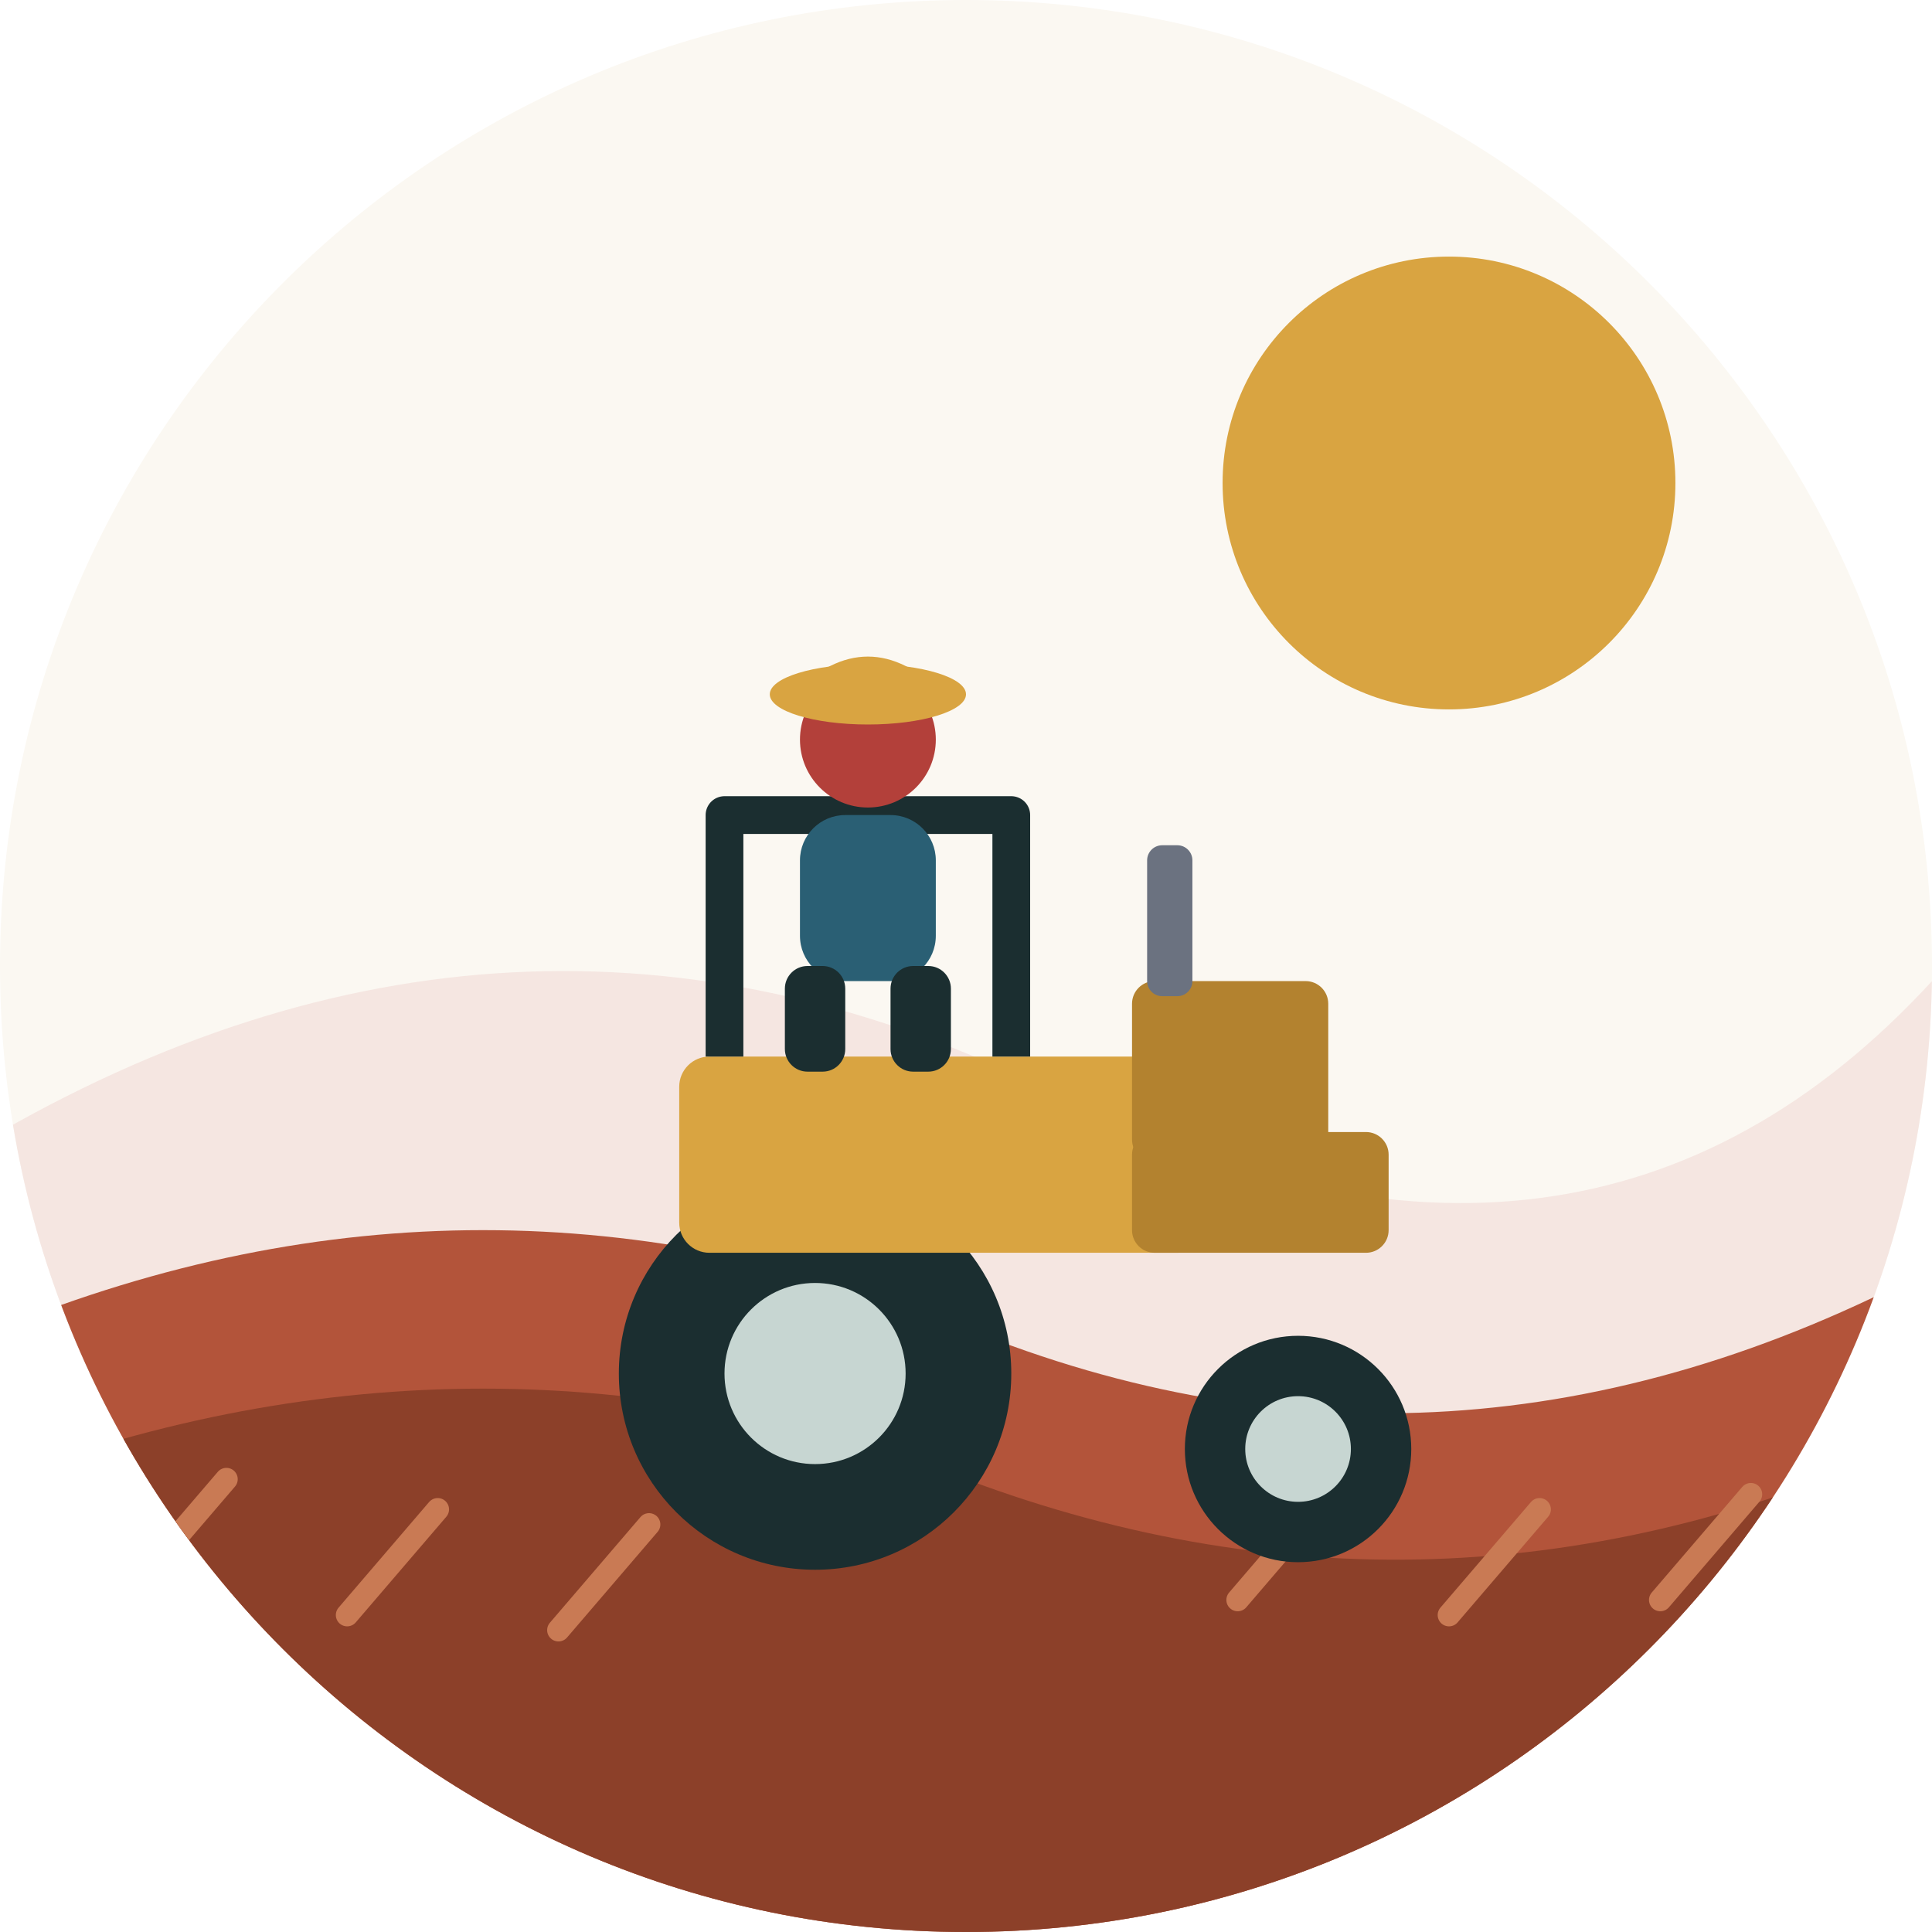
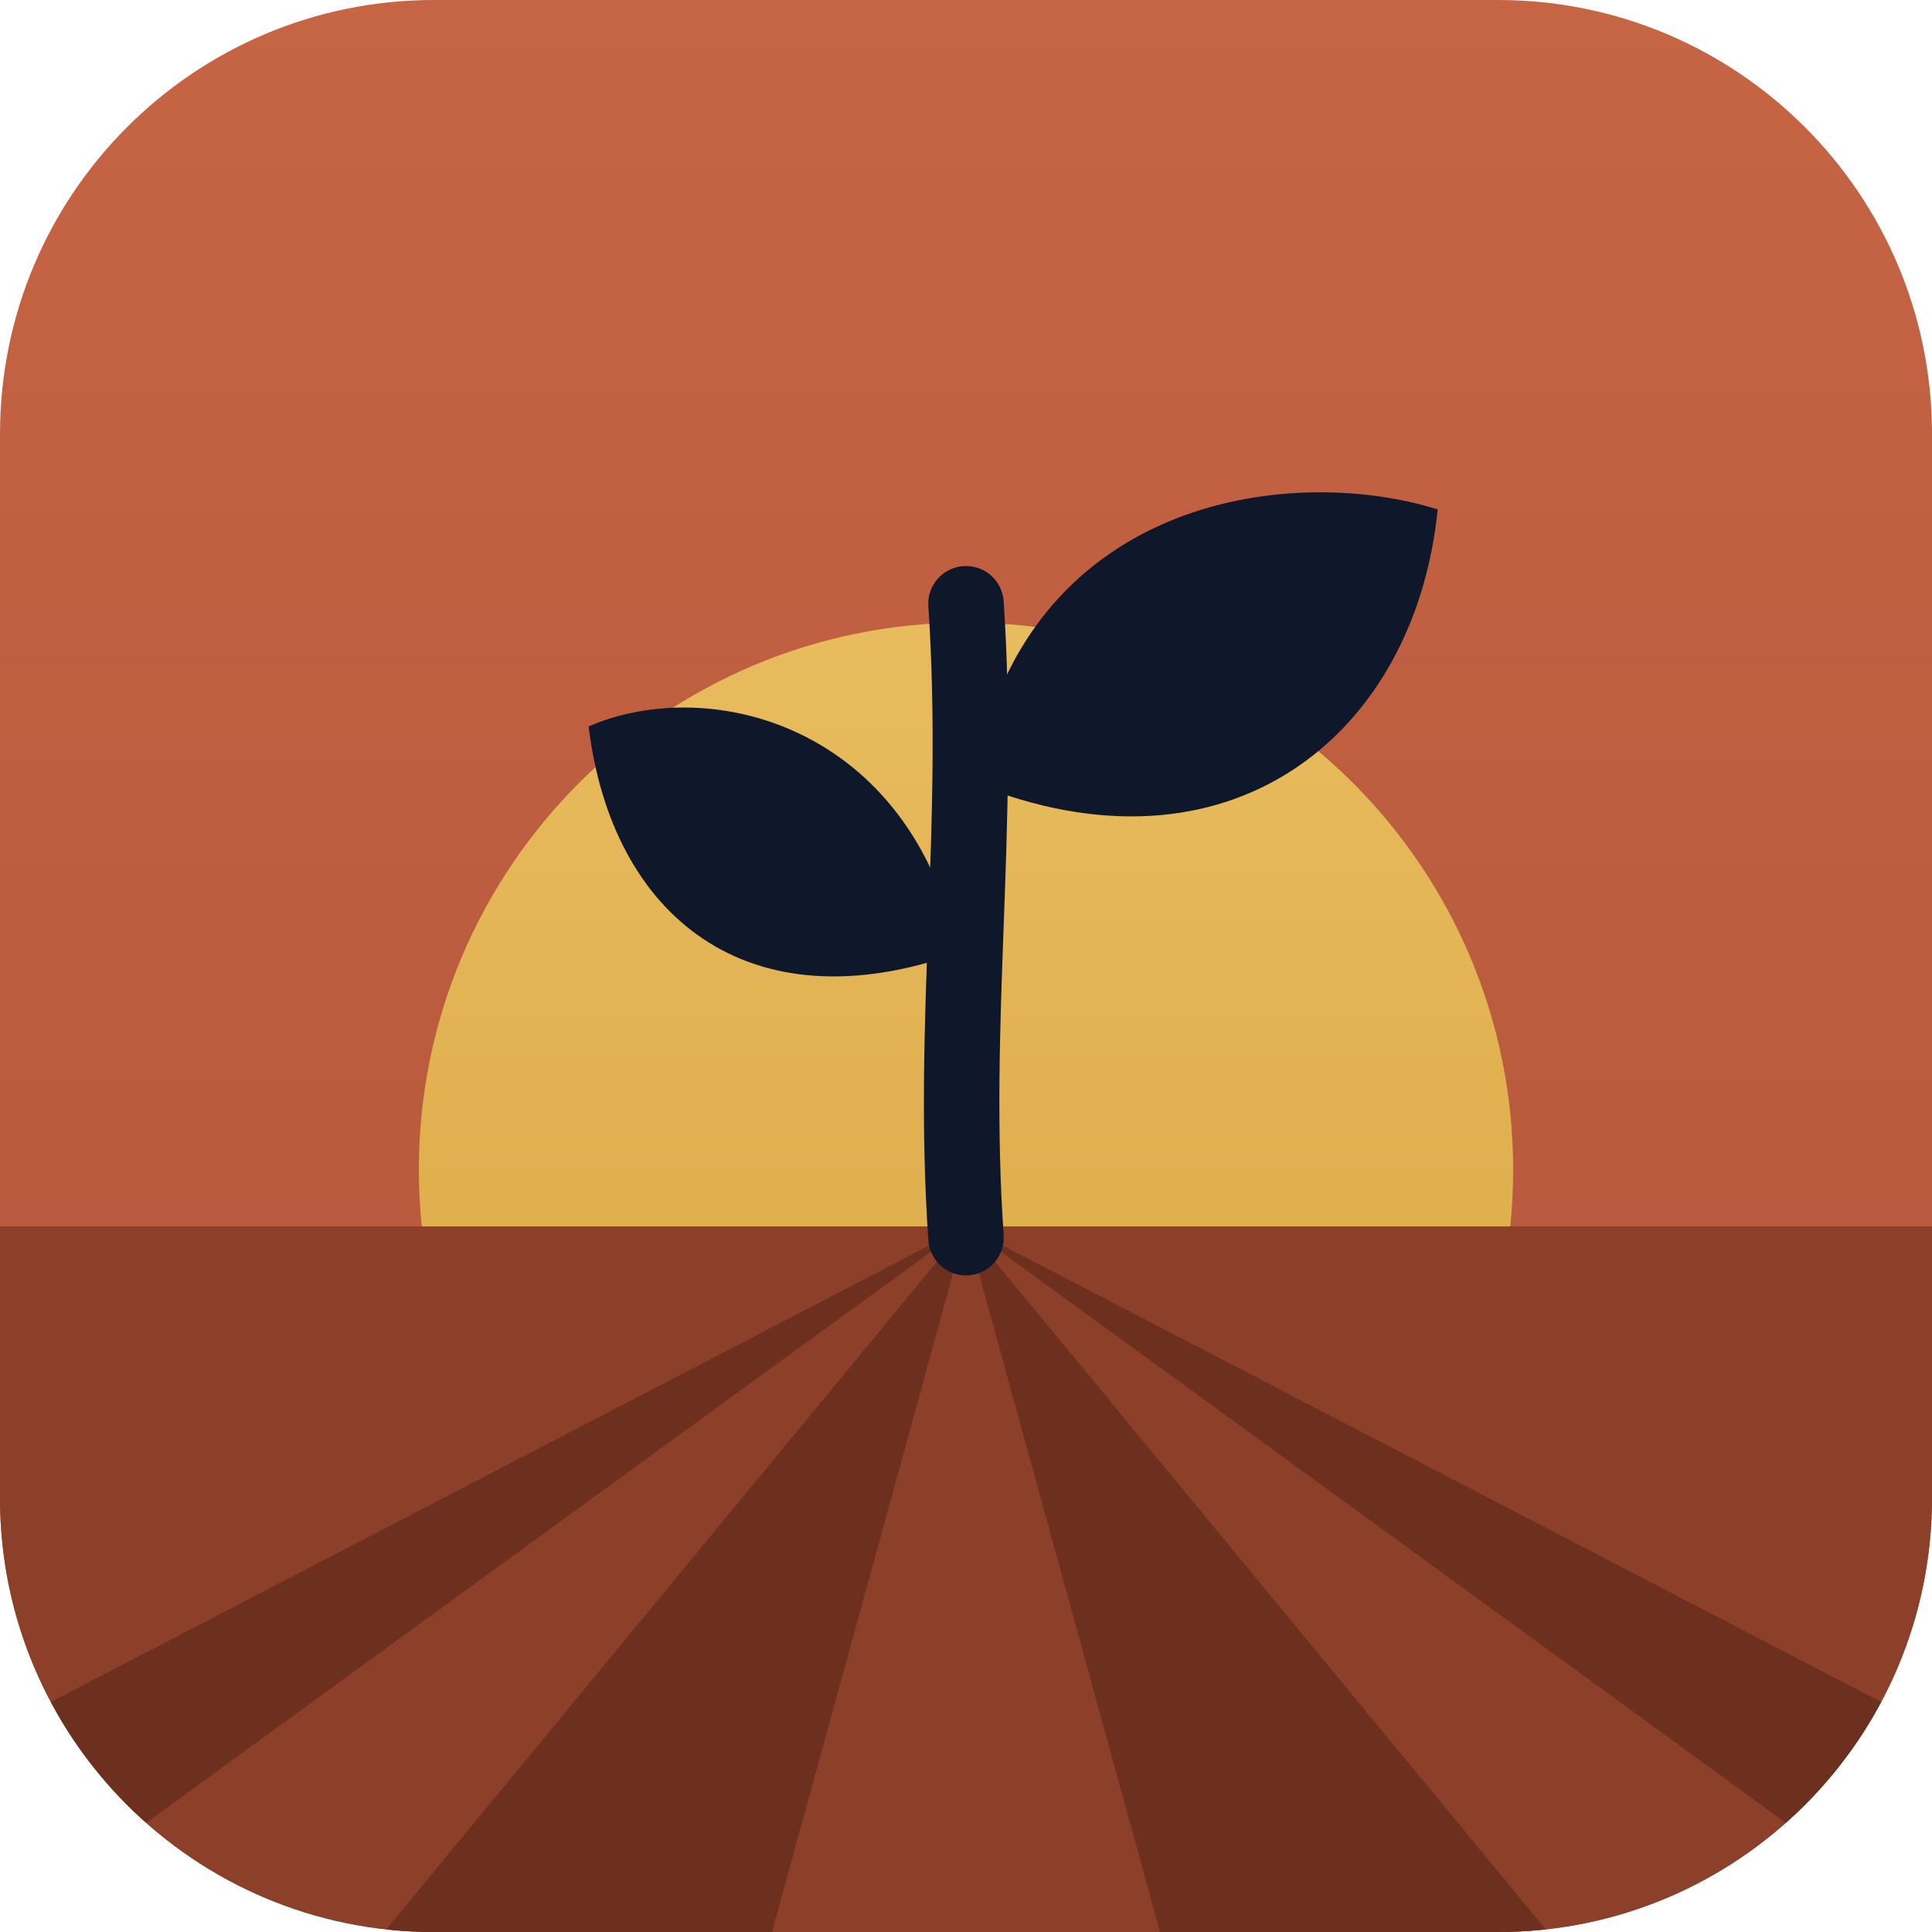
- <svg xmlns="http://www.w3.org/2000/svg" width="256" height="256" viewBox="0 0 256 256">
+ <svg xmlns="http://www.w3.org/2000/svg" width="1024" height="1024" viewBox="0 0 1024 1024">
  <defs>
-     <clipPath id="circleClip">
-       <circle cx="128" cy="128" r="128" />
+     <linearGradient id="ar-sky" x1="0" y1="0" x2="0" y2="1">
+       <stop offset="0" stop-color="#C66544" />
+       <stop offset="1" stop-color="#B3543A" />
+     </linearGradient>
+     <linearGradient id="ar-sun" x1="0" y1="0" x2="0" y2="1">
+       <stop offset="0" stop-color="#E8BC5E" />
+       <stop offset="1" stop-color="#D9A441" />
+     </linearGradient>
+     <clipPath id="ar-above">
+       <rect x="0" y="0" width="1024" height="650" />
    </clipPath>
  </defs>
-   <g clip-path="url(#circleClip)">
-     <rect x="0" y="0" width="256" height="256" fill="#FBF8F2" />
-     <circle cx="192" cy="64" r="30" fill="#D9A441" />
-     <path d="M0 150 Q 70 110 140 145 T 256 130 V 256 H 0 Z" fill="#F5E6E1" />
-     <path d="M0 176 Q 64 150 128 176 T 256 168 V 256 H 0 Z" fill="#B3543A" />
-     <path d="M0 196 Q 64 172 128 196 T 256 190 V 256 H 0 Z" fill="#8C4029" />
-     <g stroke="#C97A54" stroke-width="3" stroke-linecap="round">
-       <line x1="18" y1="210" x2="30" y2="196" />
-       <line x1="46" y1="214" x2="58" y2="200" />
-       <line x1="74" y1="216" x2="86" y2="202" />
-       <line x1="164" y1="212" x2="176" y2="198" />
-       <line x1="192" y1="214" x2="204" y2="200" />
-       <line x1="220" y1="212" x2="232" y2="198" />
+   <defs>
+     <clipPath id="ar-tile">
+       <rect width="1024" height="1024" rx="230" />
+     </clipPath>
+   </defs>
+   <g clip-path="url(#ar-tile)">
+     <rect width="1024" height="1024" fill="url(#ar-sky)" />
+     <rect x="-600" y="650" width="2224" height="850" fill="#8C4029" />
+     <path d="M512 650 L-1123.6 1500 L-656.3 1500 Z" fill="#6E301E" />
+     <path d="M512 650 L-189.0 1500 L278.3 1500 Z" fill="#6E301E" />
+     <path d="M512 650 L745.7 1500 L1213.0 1500 Z" fill="#6E301E" />
+     <path d="M512 650 L1680.3 1500 L2147.6 1500 Z" fill="#6E301E" />
+     <g clip-path="url(#ar-above)">
+       <circle cx="512" cy="620" r="290" fill="url(#ar-sun)" />
    </g>
    <g>
-       <circle cx="108" cy="182" r="26" fill="#1B2E30" />
-       <circle cx="108" cy="182" r="12" fill="#C7D6D2" />
-       <circle cx="172" cy="192" r="15" fill="#1B2E30" />
-       <circle cx="172" cy="192" r="7" fill="#C7D6D2" />
-       <rect x="90" y="140" width="70" height="26" rx="4" fill="#D9A441" />
-       <rect x="150" y="150" width="34" height="16" rx="3" fill="#B3822F" />
-       <rect x="150" y="130" width="26" height="24" rx="3" fill="#B3822F" />
-       <rect x="152" y="112" width="6" height="20" rx="2" fill="#6B7280" />
-       <path d="M96 140 L96 108 L134 108 L134 140" fill="none" stroke="#1B2E30" stroke-width="5" stroke-linejoin="round" />
-       <circle cx="115" cy="98" r="9" fill="#B3403A" />
-       <rect x="106" y="108" width="18" height="22" rx="6" fill="#2A5F74" />
-       <rect x="104" y="128" width="8" height="14" rx="3" fill="#1B2E30" />
-       <rect x="118" y="128" width="8" height="14" rx="3" fill="#1B2E30" />
-       <ellipse cx="115" cy="92" rx="13" ry="4" fill="#D9A441" />
-       <path d="M105 92 Q115 82 125 92" fill="#D9A441" />
+       <path d="M512 656 C 504.0 540.0, 520.0 440.0, 512 320.0" fill="none" stroke="#0F172A" stroke-width="40.0" stroke-linecap="round" />
+       <path d="M516 415.0 C 541.0 265.0, 682.0 245.0, 762.0 270.0 C 750.0 390.0, 651.0 470.0, 516 415.0 Z" fill="#0F172A" />
+       <path d="M508 505.0 C 483.0 385.0, 377.0 357.0, 312.0 385.0 C 324.0 485.0, 396.0 545.0, 508 505.0 Z" fill="#0F172A" />
    </g>
  </g>
</svg>
